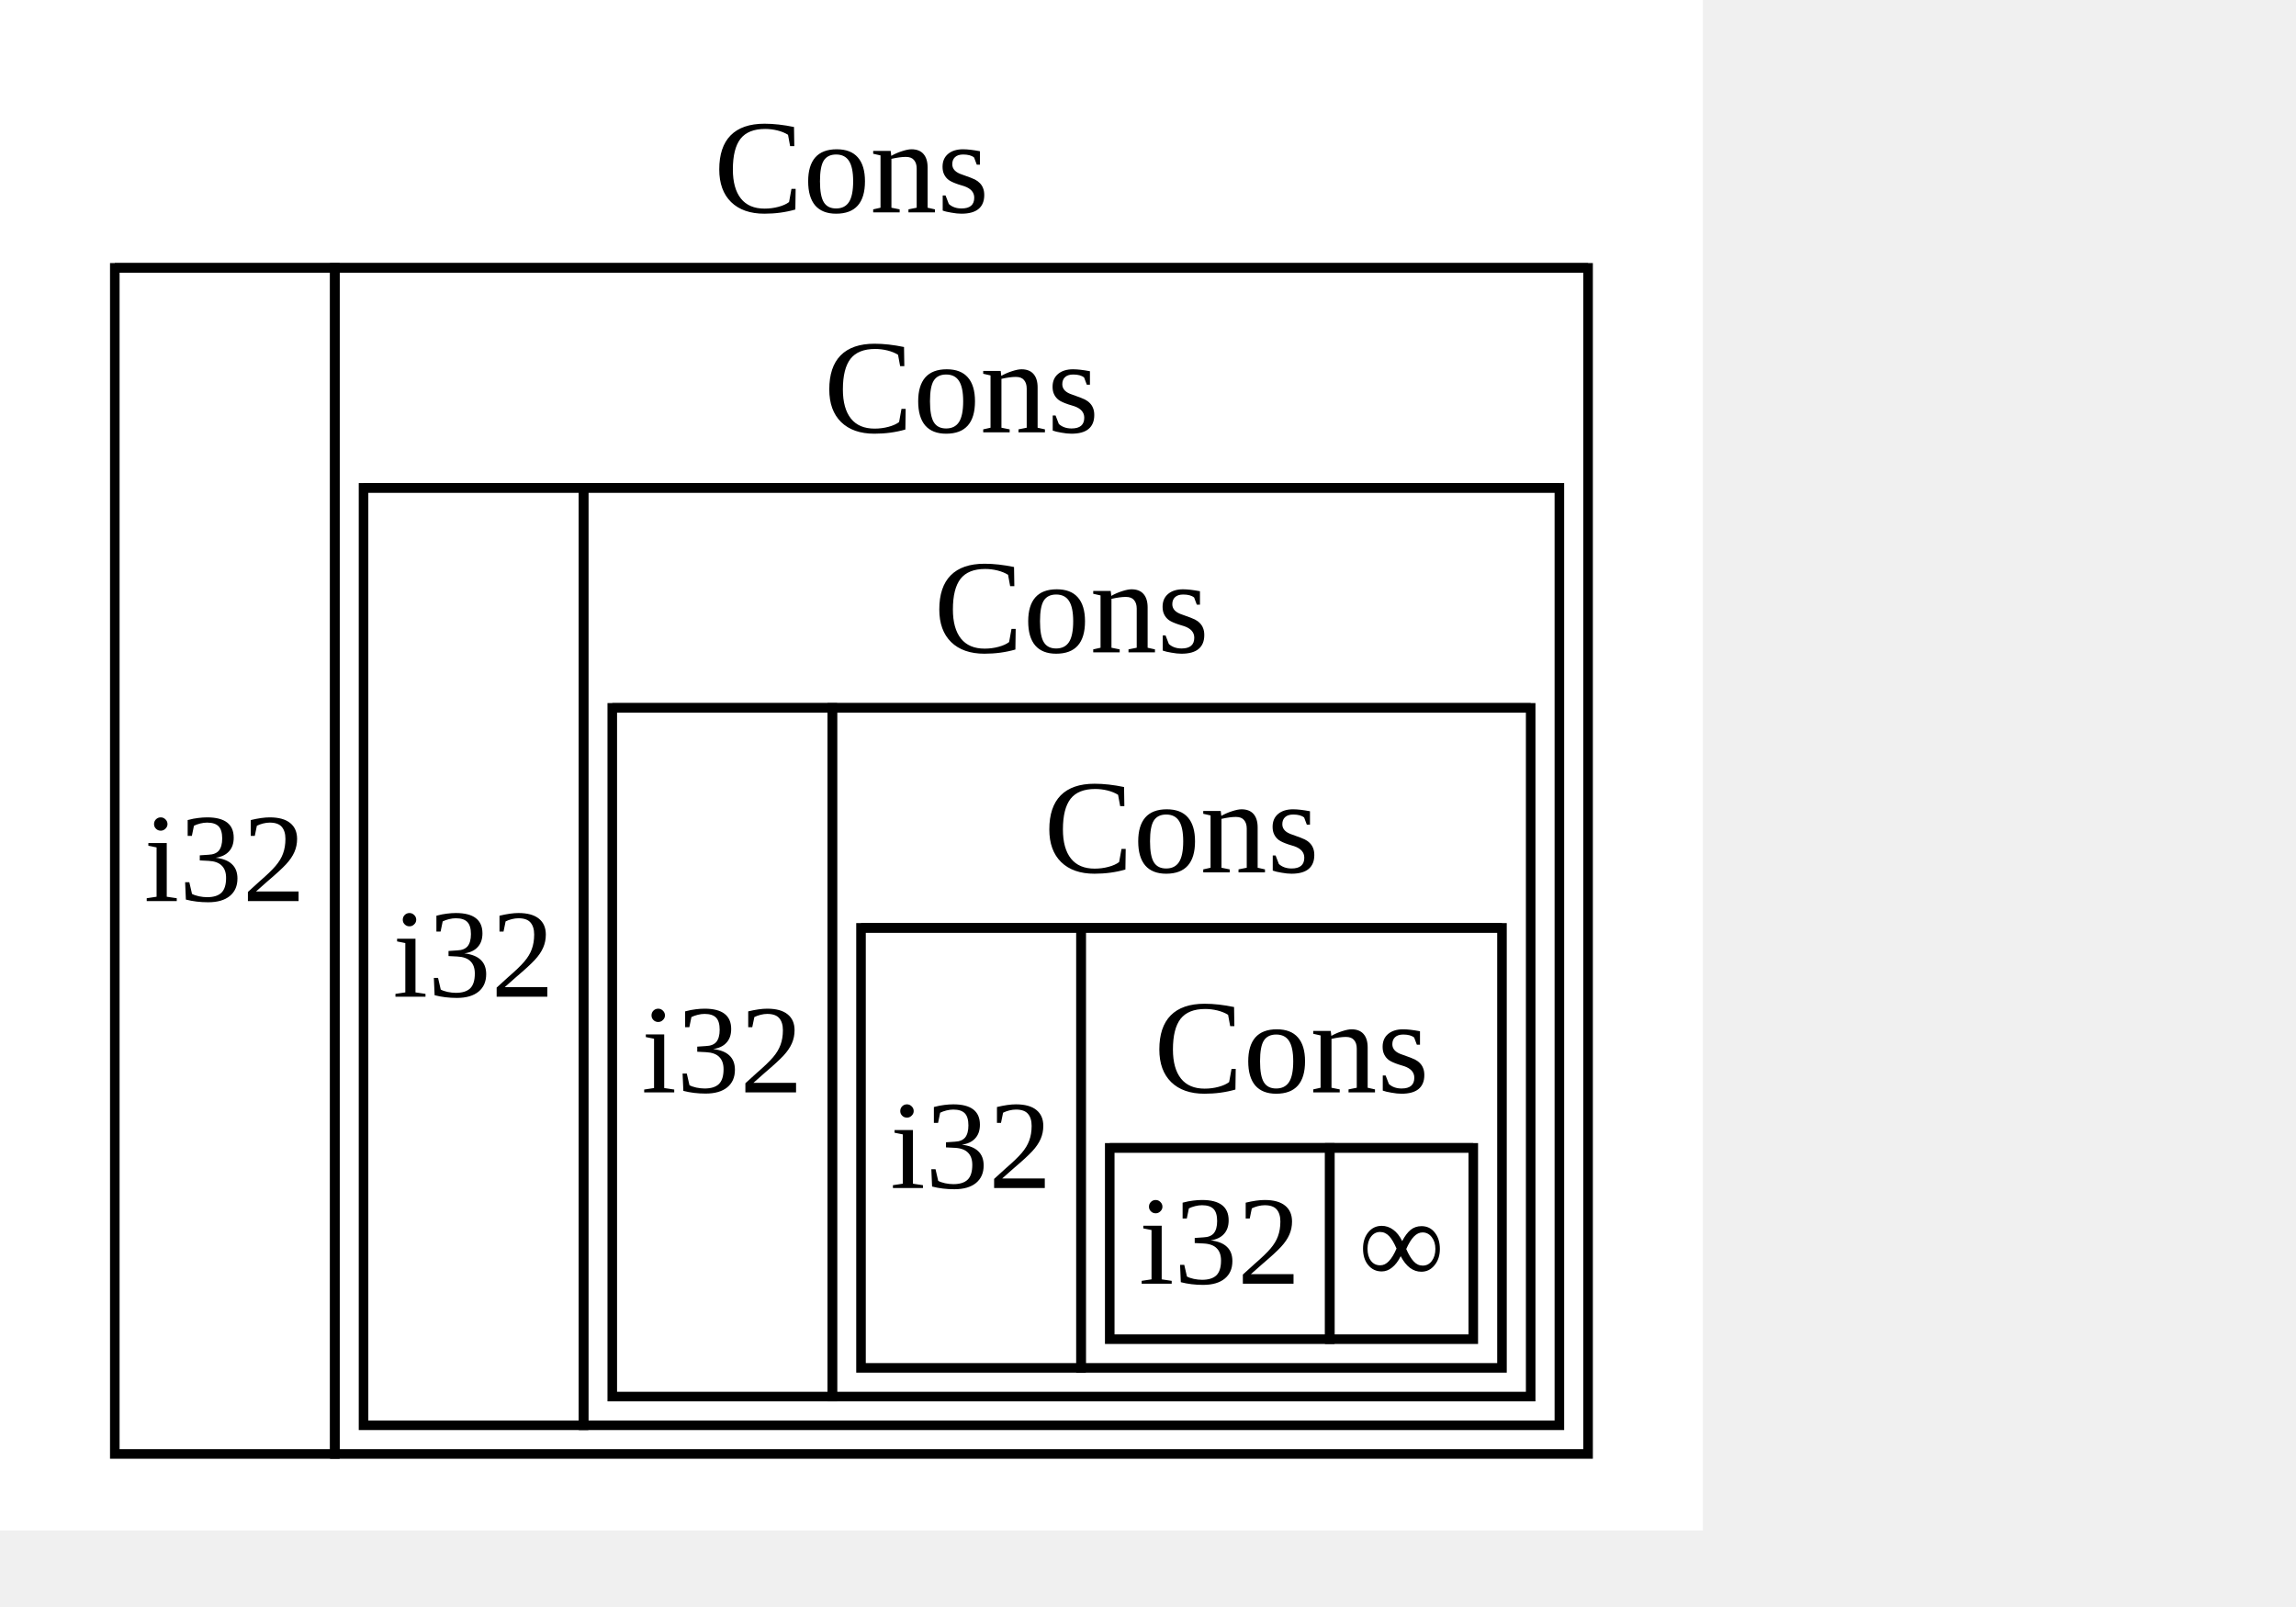
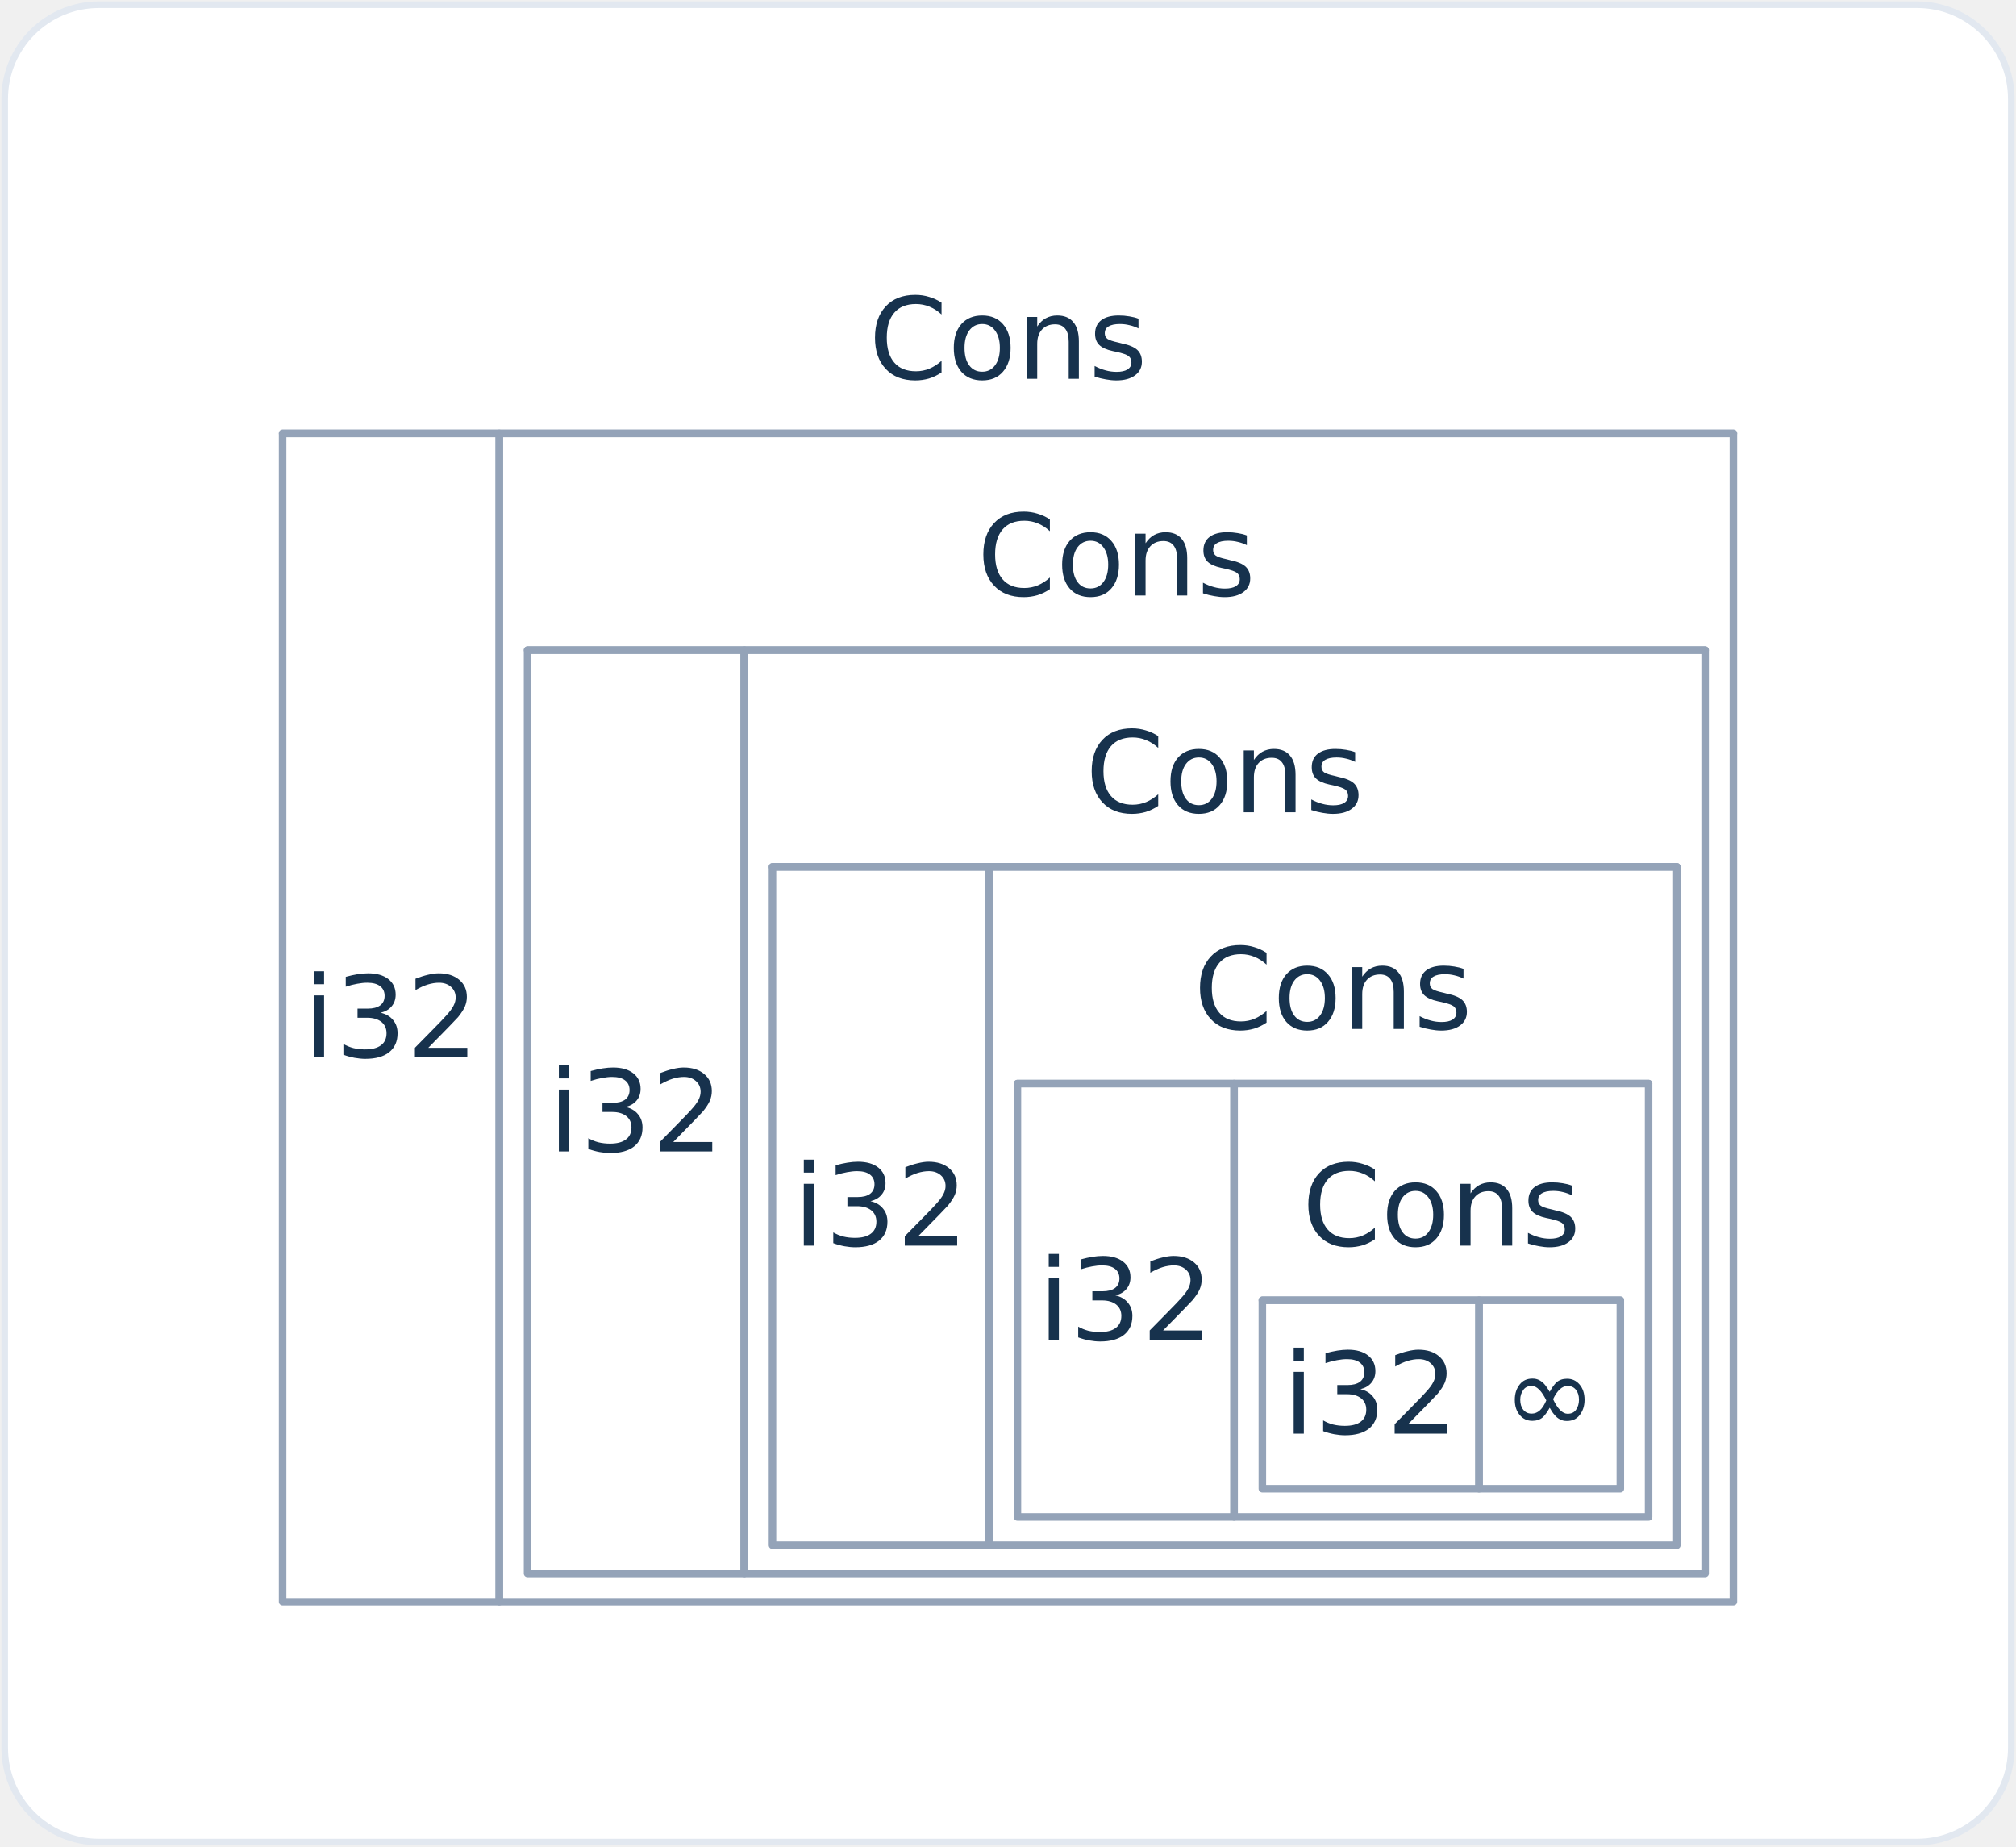
- <svg xmlns="http://www.w3.org/2000/svg" viewBox="0.00 0.00 1000.00 700.00">
-   <g id="graph0" class="graph" transform="scale(4.1667 4.1667) rotate(0) translate(4 156)">
-     <polygon fill="#ffffff" stroke="transparent" points="-4,4 -4,-156 174,-156 174,4 -4,4" />
+ <svg xmlns="http://www.w3.org/2000/svg" width="428" height="392" viewBox="0 0 214 196" preserveAspectRatio="xMidYMid meet" role="img" aria-labelledby="title desc">
+   <rect x="0.5" y="0.5" width="213" height="195" rx="10" fill="#ffffff" stroke="#e2e8f0" stroke-width="0.7" />
+   <g id="graph0" class="graph" transform="translate(22 174)">
    <g id="node1" class="node">
-       <polyline fill="none" stroke="#000000" points="8,-128 162,-128 " />
-       <text text-anchor="start" x="70.607" y="-133.8" font-family="Liberation Serif, DejaVu Serif, serif" font-size="14.00" fill="#000000">Cons</text>
-       <polygon fill="none" stroke="#000000" points="8,-4 8,-128 31,-128 31,-4 8,-4" />
-       <text text-anchor="middle" x="19.5" y="-61.8" font-family="Liberation Serif, DejaVu Serif, serif" font-size="13.22" fill="#000000">i32</text>
-       <polygon fill="none" stroke="#000000" points="31,-4 31,-128 162,-128 162,-4 31,-4" />
-       <polyline fill="none" stroke="#000000" points="34,-105 159,-105 " />
-       <text text-anchor="start" x="82.107" y="-110.8" font-family="Liberation Serif, DejaVu Serif, serif" font-size="14.00" fill="#000000">Cons</text>
-       <polygon fill="none" stroke="#000000" points="34,-7 34,-105 57,-105 57,-7 34,-7" />
-       <text text-anchor="middle" x="45.5" y="-51.8" font-family="Liberation Serif, DejaVu Serif, serif" font-size="13.22" fill="#000000">i32</text>
-       <polygon fill="none" stroke="#000000" points="57,-7 57,-105 159,-105 159,-7 57,-7" />
-       <polyline fill="none" stroke="#000000" points="60,-82 156,-82 " />
-       <text text-anchor="start" x="93.607" y="-87.8" font-family="Liberation Serif, DejaVu Serif, serif" font-size="14.00" fill="#000000">Cons</text>
-       <polygon fill="none" stroke="#000000" points="60,-10 60,-82 83,-82 83,-10 60,-10" />
-       <text text-anchor="middle" x="71.5" y="-41.8" font-family="Liberation Serif, DejaVu Serif, serif" font-size="13.22" fill="#000000">i32</text>
-       <polygon fill="none" stroke="#000000" points="83,-10 83,-82 156,-82 156,-10 83,-10" />
-       <polyline fill="none" stroke="#000000" points="86,-59 153,-59 " />
-       <text text-anchor="start" x="105.107" y="-64.8" font-family="Liberation Serif, DejaVu Serif, serif" font-size="14.00" fill="#000000">Cons</text>
-       <polygon fill="none" stroke="#000000" points="86,-13 86,-59 109,-59 109,-13 86,-13" />
-       <text text-anchor="middle" x="97.5" y="-31.8" font-family="Liberation Serif, DejaVu Serif, serif" font-size="13.22" fill="#000000">i32</text>
-       <polygon fill="none" stroke="#000000" points="109,-13 109,-59 153,-59 153,-13 109,-13" />
-       <polyline fill="none" stroke="#000000" points="112,-36 150,-36 " />
-       <text text-anchor="start" x="116.607" y="-41.8" font-family="Liberation Serif, DejaVu Serif, serif" font-size="14.00" fill="#000000">Cons</text>
-       <polygon fill="none" stroke="#000000" points="112,-16 112,-36 135,-36 135,-16 112,-16" />
-       <text text-anchor="middle" x="123.5" y="-21.8" font-family="Liberation Serif, DejaVu Serif, serif" font-size="13.22" fill="#000000">i32</text>
-       <polygon fill="none" stroke="#000000" points="135,-16 135,-36 150,-36 150,-16 135,-16" />
-       <text text-anchor="middle" x="142.5" y="-21.8" font-family="Liberation Serif, DejaVu Serif, serif" font-size="12.60" fill="#000000">∞</text>
+       <polyline fill="none" stroke="#94a3b8" points="8,-128 162,-128 " stroke-width="0.8" stroke-linejoin="round" stroke-linecap="round" />
+       <text text-anchor="middle" x="85" y="-133.8" font-family="DejaVu Sans, sans-serif" font-size="12.00" fill="#17324d">Cons</text>
+       <polygon fill="none" stroke="#94a3b8" points="8,-4 8,-128 31,-128 31,-4 8,-4" stroke-width="0.8" stroke-linejoin="round" stroke-linecap="round" />
+       <text text-anchor="middle" x="19.5" y="-61.8" font-family="DejaVu Sans, sans-serif" font-size="12.00" fill="#17324d">i32</text>
+       <polygon fill="none" stroke="#94a3b8" points="31,-4 31,-128 162,-128 162,-4 31,-4" stroke-width="0.8" stroke-linejoin="round" stroke-linecap="round" />
+       <polyline fill="none" stroke="#94a3b8" points="34,-105 159,-105 " stroke-width="0.8" stroke-linejoin="round" stroke-linecap="round" />
+       <text text-anchor="middle" x="96.5" y="-110.8" font-family="DejaVu Sans, sans-serif" font-size="12.00" fill="#17324d">Cons</text>
+       <polygon fill="none" stroke="#94a3b8" points="34,-7 34,-105 57,-105 57,-7 34,-7" stroke-width="0.8" stroke-linejoin="round" stroke-linecap="round" />
+       <text text-anchor="middle" x="45.5" y="-51.8" font-family="DejaVu Sans, sans-serif" font-size="12.00" fill="#17324d">i32</text>
+       <polygon fill="none" stroke="#94a3b8" points="57,-7 57,-105 159,-105 159,-7 57,-7" stroke-width="0.8" stroke-linejoin="round" stroke-linecap="round" />
+       <polyline fill="none" stroke="#94a3b8" points="60,-82 156,-82 " stroke-width="0.8" stroke-linejoin="round" stroke-linecap="round" />
+       <text text-anchor="middle" x="108" y="-87.8" font-family="DejaVu Sans, sans-serif" font-size="12.00" fill="#17324d">Cons</text>
+       <polygon fill="none" stroke="#94a3b8" points="60,-10 60,-82 83,-82 83,-10 60,-10" stroke-width="0.8" stroke-linejoin="round" stroke-linecap="round" />
+       <text text-anchor="middle" x="71.5" y="-41.8" font-family="DejaVu Sans, sans-serif" font-size="12.00" fill="#17324d">i32</text>
+       <polygon fill="none" stroke="#94a3b8" points="83,-10 83,-82 156,-82 156,-10 83,-10" stroke-width="0.8" stroke-linejoin="round" stroke-linecap="round" />
+       <polyline fill="none" stroke="#94a3b8" points="86,-59 153,-59 " stroke-width="0.8" stroke-linejoin="round" stroke-linecap="round" />
+       <text text-anchor="middle" x="119.5" y="-64.8" font-family="DejaVu Sans, sans-serif" font-size="12.00" fill="#17324d">Cons</text>
+       <polygon fill="none" stroke="#94a3b8" points="86,-13 86,-59 109,-59 109,-13 86,-13" stroke-width="0.8" stroke-linejoin="round" stroke-linecap="round" />
+       <text text-anchor="middle" x="97.5" y="-31.8" font-family="DejaVu Sans, sans-serif" font-size="12.00" fill="#17324d">i32</text>
+       <polygon fill="none" stroke="#94a3b8" points="109,-13 109,-59 153,-59 153,-13 109,-13" stroke-width="0.8" stroke-linejoin="round" stroke-linecap="round" />
+       <polyline fill="none" stroke="#94a3b8" points="112,-36 150,-36 " stroke-width="0.8" stroke-linejoin="round" stroke-linecap="round" />
+       <text text-anchor="middle" x="131" y="-41.8" font-family="DejaVu Sans, sans-serif" font-size="12.00" fill="#17324d">Cons</text>
+       <polygon fill="none" stroke="#94a3b8" points="112,-16 112,-36 135,-36 135,-16 112,-16" stroke-width="0.8" stroke-linejoin="round" stroke-linecap="round" />
+       <text text-anchor="middle" x="123.5" y="-26" font-family="DejaVu Sans, sans-serif" font-size="12.00" fill="#17324d" dominant-baseline="central">i32</text>
+       <polygon fill="none" stroke="#94a3b8" points="135,-16 135,-36 150,-36 150,-16 135,-16" stroke-width="0.8" stroke-linejoin="round" stroke-linecap="round" />
+       <text text-anchor="middle" x="142.5" y="-26" font-family="DejaVu Sans, sans-serif" font-size="12.00" fill="#17324d" dominant-baseline="central">∞</text>
    </g>
  </g>
</svg>
